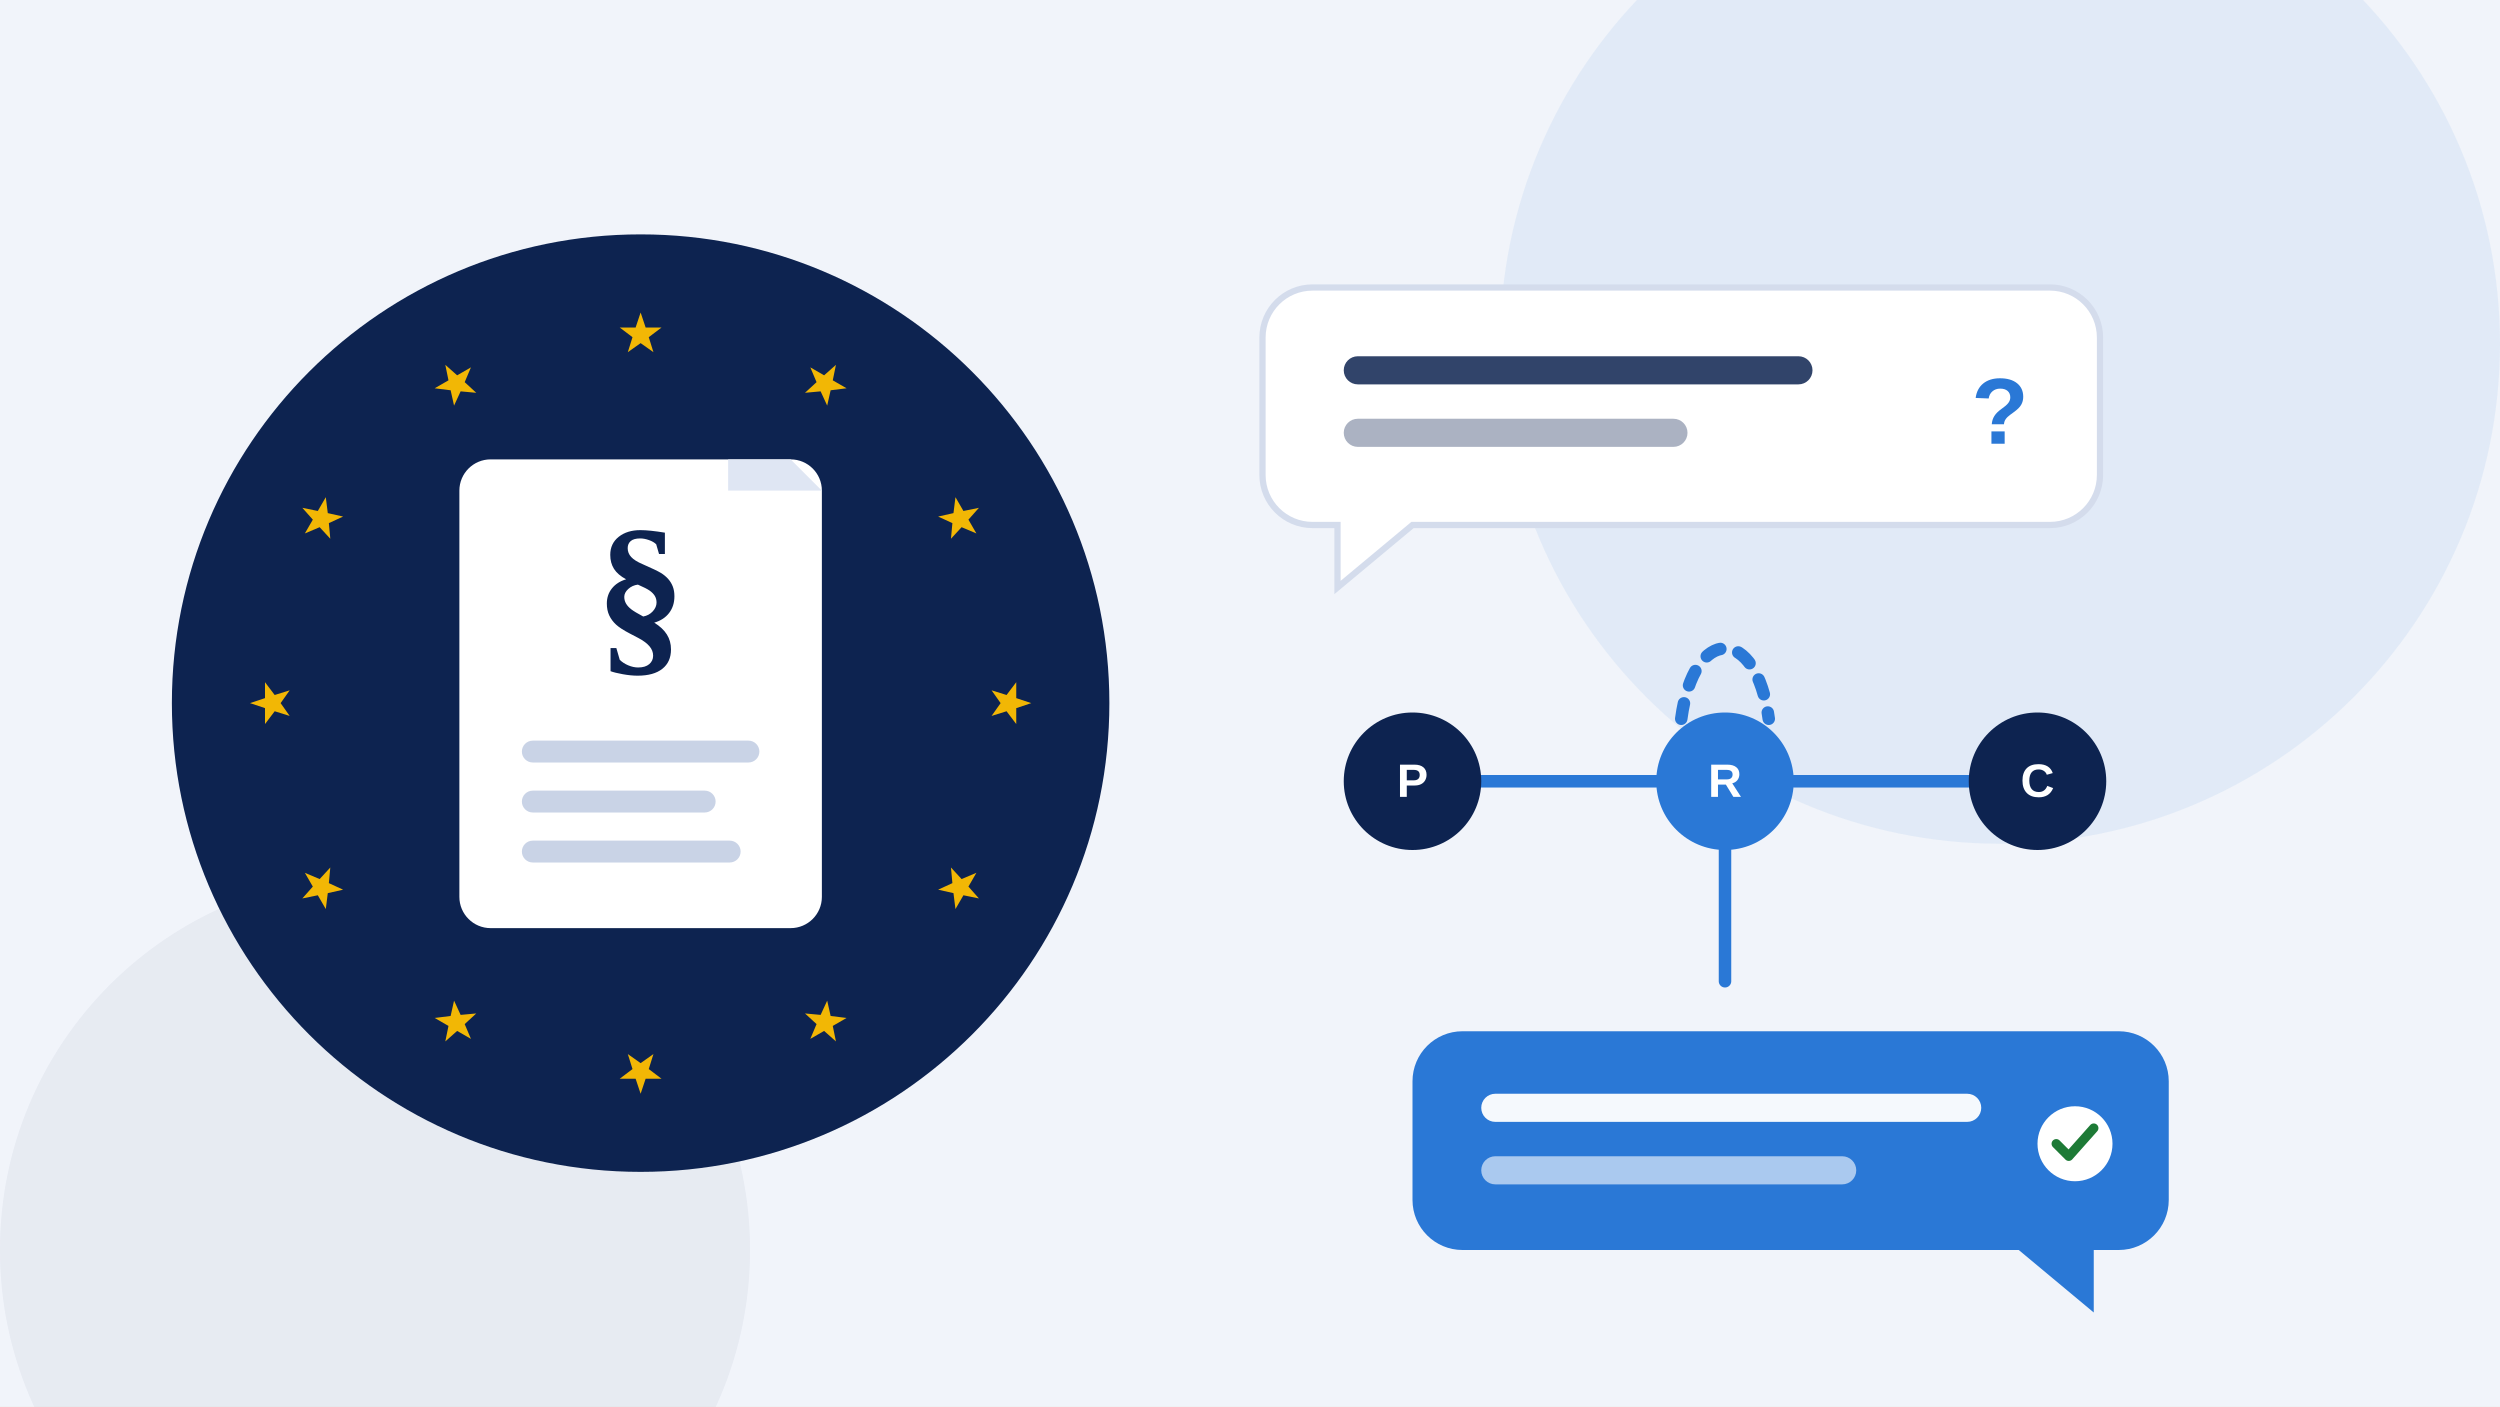
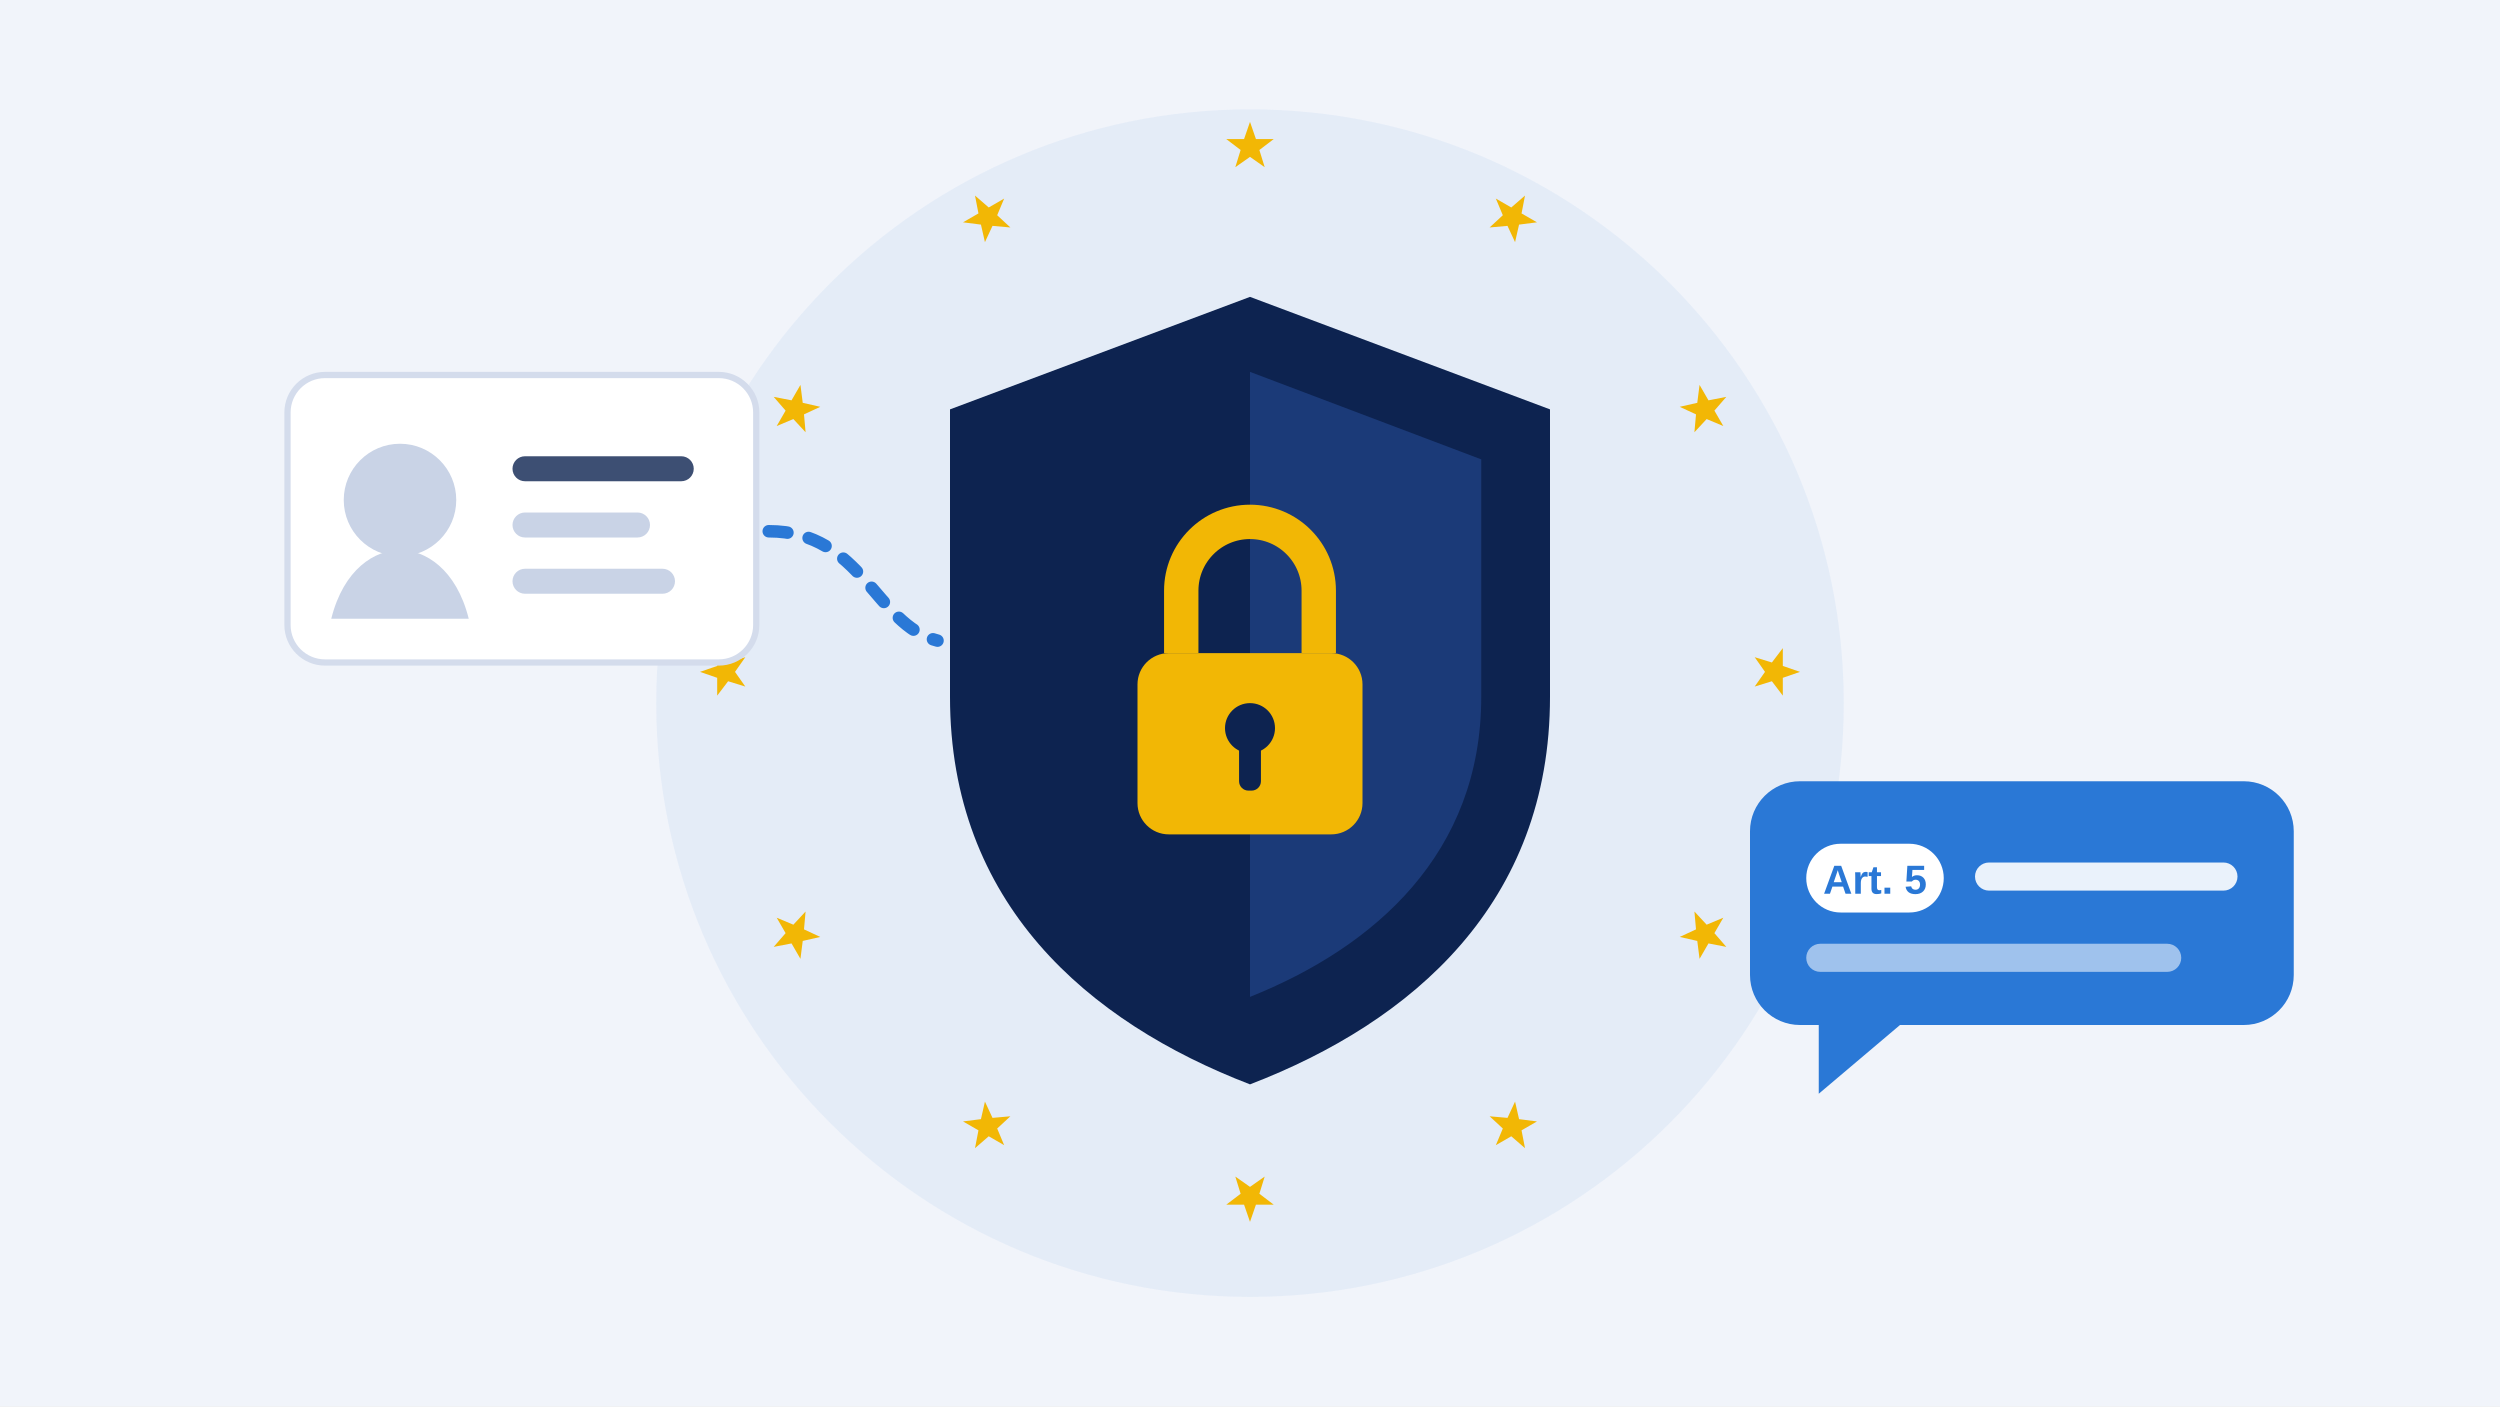
<svg xmlns="http://www.w3.org/2000/svg" viewBox="0 0 800 450">
  <defs>
-     <path id="s" d="M0,-7 1.6,-2.2 6.7,-2.2 2.6,0.9 4.1,5.7 0,2.8 -4.1,5.7 -2.6,0.9 -6.7,-2.2 -1.6,-2.2Z" fill="#f2b705" />
+     <path id="s" d="M0,-8 1.9,-2.5 7.6,-2.5 3,1 4.7,6.5 0,3.2 -4.7,6.5 -3,1 -7.6,-2.5 -1.9,-2.5Z" fill="#f2b705" />
  </defs>
  <rect width="800" height="450" fill="#f1f4fa" />
-   <circle cx="640" cy="110" r="160" fill="#2a78d6" opacity=".08" />
-   <circle cx="120" cy="400" r="120" fill="#0d2350" opacity=".05" />
-   <g transform="translate(205 225)">
-     <circle r="150" fill="#0d2350" />
-     <g transform="translate(0 -118)">
+   <circle cx="400" cy="225" r="190" fill="#2a78d6" opacity=".07" />
+   <g transform="translate(400 215)">
+     <g transform="translate(0 -168)">
      <use href="#s" />
    </g>
-     <g transform="rotate(30) translate(0 -118)">
+     <g transform="rotate(30) translate(0 -168)">
      <use href="#s" />
    </g>
-     <g transform="rotate(60) translate(0 -118)">
+     <g transform="rotate(60) translate(0 -168)">
      <use href="#s" />
    </g>
-     <g transform="rotate(90) translate(0 -118)">
+     <g transform="rotate(90) translate(0 -168)">
      <use href="#s" />
    </g>
-     <g transform="rotate(120) translate(0 -118)">
+     <g transform="rotate(120) translate(0 -168)">
      <use href="#s" />
    </g>
-     <g transform="rotate(150) translate(0 -118)">
+     <g transform="rotate(150) translate(0 -168)">
      <use href="#s" />
    </g>
-     <g transform="rotate(180) translate(0 -118)">
+     <g transform="rotate(180) translate(0 -168)">
      <use href="#s" />
    </g>
-     <g transform="rotate(210) translate(0 -118)">
+     <g transform="rotate(210) translate(0 -168)">
      <use href="#s" />
    </g>
-     <g transform="rotate(240) translate(0 -118)">
+     <g transform="rotate(240) translate(0 -168)">
      <use href="#s" />
    </g>
-     <g transform="rotate(270) translate(0 -118)">
+     <g transform="rotate(270) translate(0 -168)">
      <use href="#s" />
    </g>
-     <g transform="rotate(300) translate(0 -118)">
+     <g transform="rotate(300) translate(0 -168)">
      <use href="#s" />
    </g>
-     <g transform="rotate(330) translate(0 -118)">
+     <g transform="rotate(330) translate(0 -168)">
      <use href="#s" />
    </g>
-     <rect x="-58" y="-78" width="116" height="150" rx="10" fill="#fff" />
-     <path d="M28 -78h20l10 10v0h-30z" fill="#dfe6f3" />
-     <text x="0" y="-16" text-anchor="middle" font-family="Georgia, 'Times New Roman', serif" font-weight="700" font-size="58" fill="#0d2350">§</text>
-     <rect x="-38" y="12" width="76" height="7" rx="3.5" fill="#c9d3e6" />
-     <rect x="-38" y="28" width="62" height="7" rx="3.5" fill="#c9d3e6" />
-     <rect x="-38" y="44" width="70" height="7" rx="3.5" fill="#c9d3e6" />
+     <path d="M0 -120 L96 -84 V8 C96 74 52 112 0 132 C-52 112 -96 74 -96 8 V-84 Z" fill="#0d2350" />
+     <path d="M0 -96 L74 -68 V8 C74 58 40 88 0 104 Z" fill="#1b3a78" />
+     <rect x="-36" y="-6" width="72" height="58" rx="10" fill="#f2b705" />
+     <path d="M-22 -6 V-26 a22 22 0 0 1 44 0 V-6" fill="none" stroke="#f2b705" stroke-width="11" />
+     <circle cx="0" cy="18" r="8" fill="#0d2350" />
+     <rect x="-3.5" y="20" width="7" height="18" rx="3" fill="#0d2350" />
  </g>
-   <path d="M420 92h236a16 16 0 0 1 16 16v44a16 16 0 0 1-16 16H452l-24 20v-20h-8a16 16 0 0 1-16-16v-44a16 16 0 0 1 16-16z" fill="#fff" stroke="#d4dcec" stroke-width="2" />
-   <rect x="430" y="114" width="150" height="9" rx="4.5" fill="#0d2350" opacity=".85" />
-   <rect x="430" y="134" width="110" height="9" rx="4.5" fill="#0d2350" opacity=".35" />
-   <text x="640" y="142" text-anchor="middle" font-family="Arial, Helvetica, sans-serif" font-weight="700" font-size="30" fill="#2a78d6">?</text>
-   <g stroke="#2a78d6" stroke-width="4" fill="none" stroke-linecap="round">
-     <path d="M470 250h60" />
-     <path d="M574 250h60" />
-     <path d="M538 230c4-30 24-30 28 0" stroke-dasharray="5 6" />
-     <path d="M552 272v42" />
+   <g transform="translate(92 120)">
+     <rect width="150" height="92" rx="12" fill="#fff" stroke="#d4dcec" stroke-width="2" />
+     <circle cx="36" cy="40" r="18" fill="#c9d3e6" />
+     <path d="M14 78c4-16 14-22 22-22s18 6 22 22" fill="#c9d3e6" />
+     <rect x="72" y="26" width="58" height="8" rx="4" fill="#0d2350" opacity=".8" />
+     <rect x="72" y="44" width="44" height="8" rx="4" fill="#c9d3e6" />
+     <rect x="72" y="62" width="52" height="8" rx="4" fill="#c9d3e6" />
  </g>
-   <g font-family="Arial, Helvetica, sans-serif" font-weight="700" font-size="15" text-anchor="middle">
-     <circle cx="452" cy="250" r="22" fill="#0d2350" />
-     <text x="452" y="255" fill="#fff">P</text>
-     <circle cx="552" cy="250" r="22" fill="#2a78d6" />
-     <text x="552" y="255" fill="#fff">R</text>
-     <circle cx="652" cy="250" r="22" fill="#0d2350" />
-     <text x="652" y="255" fill="#fff">C</text>
+   <path d="M246 170 C276 170 280 200 300 205" fill="none" stroke="#2a78d6" stroke-width="4" stroke-dasharray="6 7" stroke-linecap="round" />
+   <g transform="translate(560 250)">
+     <path d="M16 0h142a16 16 0 0 1 16 16v46a16 16 0 0 1-16 16H48l-26 22v-22h-6A16 16 0 0 1 0 62V16A16 16 0 0 1 16 0z" fill="#2a78d6" />
+     <rect x="18" y="20" width="44" height="22" rx="11" fill="#fff" />
+     <text x="40" y="36" text-anchor="middle" font-family="Arial, Helvetica, sans-serif" font-weight="700" font-size="13" fill="#2a78d6">Art. 5</text>
+     <rect x="72" y="26" width="84" height="9" rx="4.5" fill="#fff" opacity=".9" />
+     <rect x="18" y="52" width="120" height="9" rx="4.5" fill="#fff" opacity=".55" />
  </g>
-   <path d="M468 330h210a16 16 0 0 1 16 16v38a16 16 0 0 1-16 16h-8v20l-24-20H468a16 16 0 0 1-16-16v-38a16 16 0 0 1 16-16z" fill="#2a78d6" />
-   <rect x="474" y="350" width="160" height="9" rx="4.5" fill="#fff" opacity=".95" />
-   <rect x="474" y="370" width="120" height="9" rx="4.5" fill="#fff" opacity=".6" />
-   <circle cx="664" cy="366" r="12" fill="#fff" />
-   <path d="M658 366l4 4 8-9" fill="none" stroke="#1d7a36" stroke-width="3" stroke-linecap="round" stroke-linejoin="round" />
</svg>
